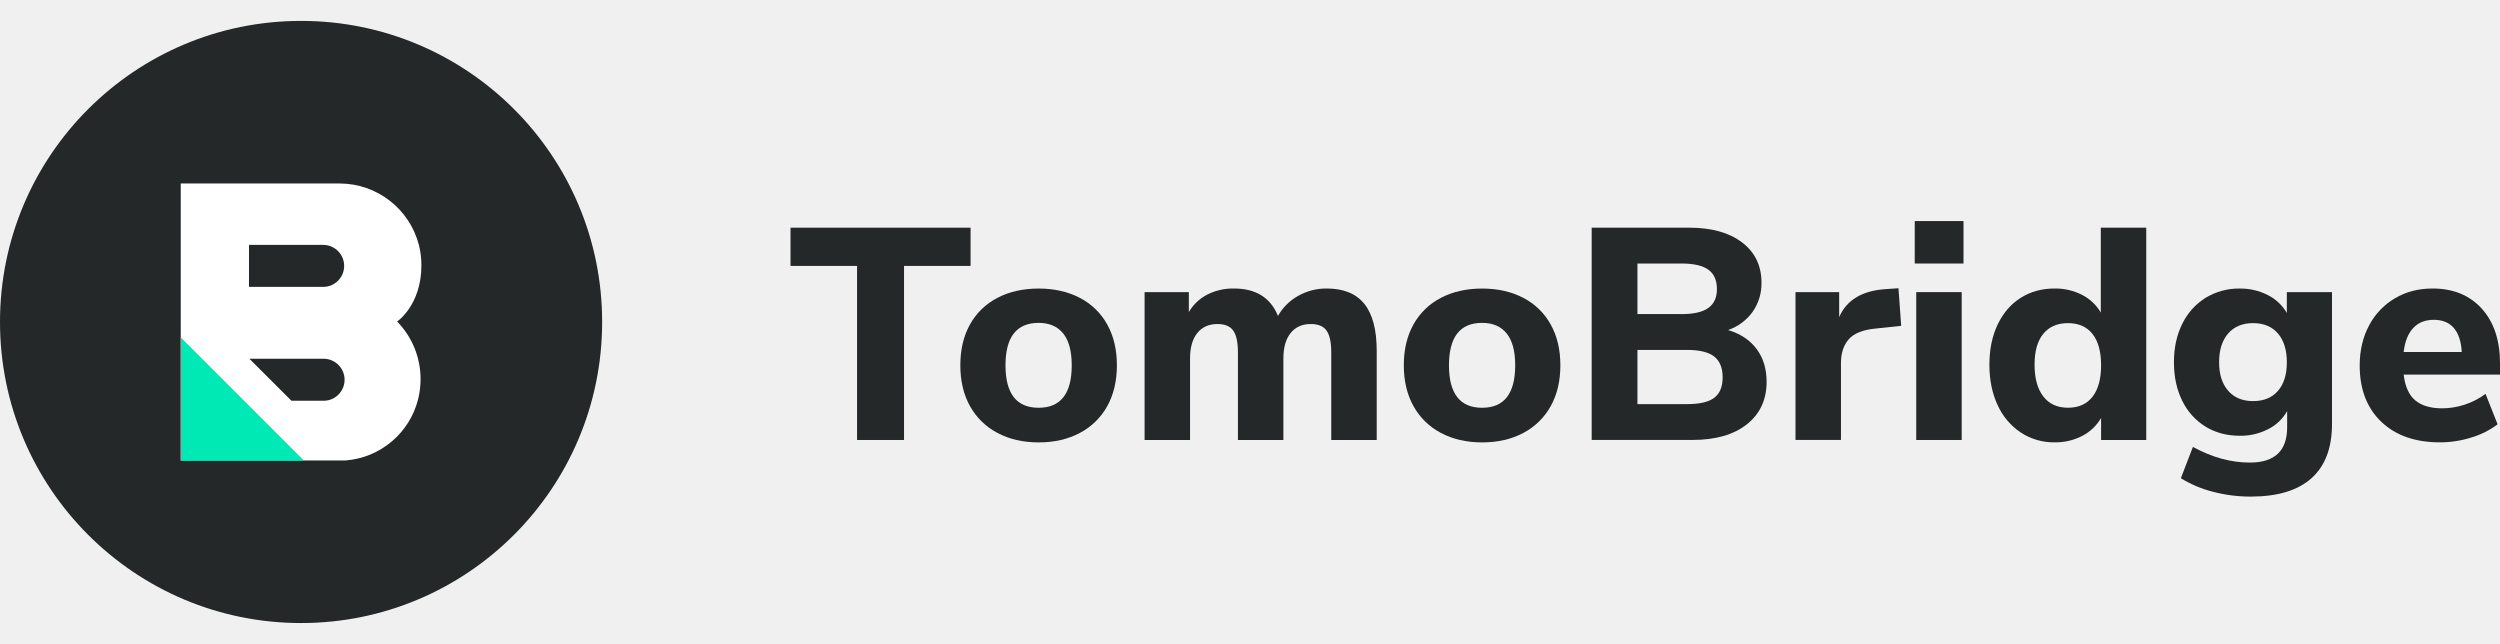
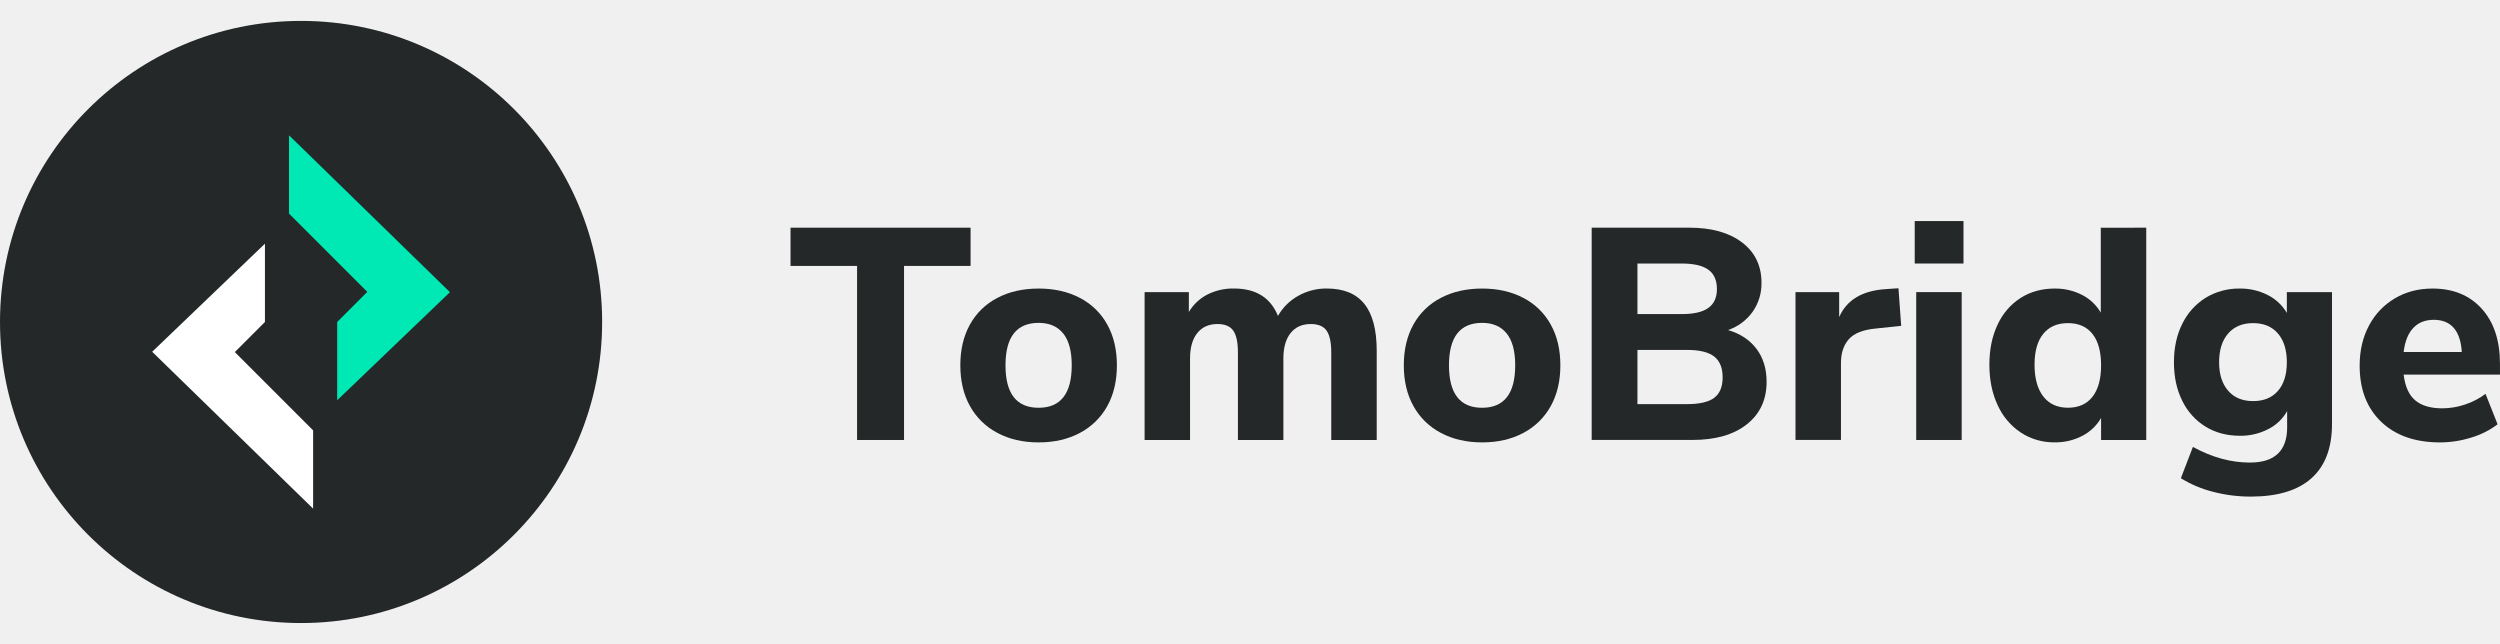
<svg xmlns="http://www.w3.org/2000/svg" width="132px" height="34px" viewBox="0 0 2075.92 500">
  <defs>
-     <style>.cls-1{fill:#242828;}.cls-2{fill:#fff;}.cls-3{fill:#00e8b4;}</style>
+     <style>.cls-1{fill:#242828;}.cls-2{fill:#00e8b4;}.cls-3{fill:#fff;}</style>
  </defs>
  <g id="Layer_2" data-name="Layer 2">
    <g id="Layer_1-2" data-name="Layer 1">
      <path class="cls-1" d="M711.68,348V203.46H656.43V171.71h149.5v31.75H750.68V348Z" />
-       <path class="cls-1" d="M828.18,342.09a55.3,55.3,0,0,1-22.75-22.25q-8-14.37-8-33.88t8-33.87A54.54,54.54,0,0,1,828.18,230q14.76-7.74,34.25-7.75T896.68,230a54.43,54.43,0,0,1,22.75,22.13q8,14.37,8,33.87t-8,33.88a55.19,55.19,0,0,1-22.75,22.25Q881.94,350,862.43,350T828.18,342.09ZM889.93,286q0-17.74-7.12-26.5t-20.38-8.75q-27.49,0-27.5,35.25t27.5,35.25Q889.94,321.21,889.93,286Z" />
+       <path class="cls-1" d="M828.18,342.09a55.24,55.24,0,0,1-22.75-22.25q-8-14.37-8-33.88t8-33.87A54.49,54.49,0,0,1,828.18,230q14.75-7.74,34.25-7.75T896.68,230a54.49,54.49,0,0,1,22.75,22.13q8,14.37,8,33.87t-8,33.88a55.24,55.24,0,0,1-22.75,22.25Q881.94,350,862.43,350T828.18,342.09ZM889.93,286q0-17.74-7.12-26.5t-20.38-8.75q-27.49,0-27.5,35.25t27.5,35.25Q889.93,321.21,889.93,286Z" />
      <path class="cls-1" d="M1132.93,235q10.24,12.75,10.25,39v74h-37.75V275.21q0-12.49-3.87-18t-13.13-5.5q-10.76,0-16.75,7.5t-6,21V348h-37.75V275.21q0-12.49-3.87-18t-13.13-5.5q-10.75,0-16.75,7.5t-6,21V348H950.43V225.21h36.75v16.5a38.42,38.42,0,0,1,15.38-14.5,47.32,47.32,0,0,1,22.12-5q27.25,0,36.5,22.75a43.91,43.91,0,0,1,16.75-16.62,47.17,47.17,0,0,1,23.75-6.13Q1122.68,222.21,1132.93,235Z" />
-       <path class="cls-1" d="M1196.43,342.09a55.24,55.24,0,0,1-22.75-22.25q-8-14.37-8-33.88t8-33.87A54.49,54.49,0,0,1,1196.43,230q14.74-7.74,34.25-7.75t34.25,7.75a54.49,54.49,0,0,1,22.75,22.13q8,14.37,8,33.87t-8,33.88a55.24,55.24,0,0,1-22.75,22.25q-14.75,7.88-34.25,7.87T1196.43,342.09ZM1258.18,286q0-17.74-7.12-26.5t-20.38-8.75q-27.5,0-27.5,35.25t27.5,35.25Q1258.18,321.21,1258.18,286Z" />
-       <path class="cls-1" d="M1458.56,272.34q8.37,11.13,8.37,27.37,0,22.26-16.37,35.25t-45.13,13h-83.75V171.71h81.25q27.49,0,43.63,12.25t16.12,33.5a40.63,40.63,0,0,1-7.37,24.13,41.87,41.87,0,0,1-20.38,15.12Q1450.17,261.21,1458.56,272.34Zm-98.88-28.88h36.75q15,0,22.13-5.12t7.12-15.63q0-11-7.12-16.12t-22.13-5.13h-36.75Zm63.75,69.5q7-5.25,7-17t-7-17.25q-7-5.49-22.5-5.5h-41.25v45h41.25Q1416.43,318.21,1423.43,313Z" />
+       <path class="cls-1" d="M1196.43,342.09a55.19,55.19,0,0,1-22.75-22.25q-8-14.37-8-33.88t8-33.87A54.43,54.43,0,0,1,1196.43,230q14.74-7.74,34.25-7.75t34.25,7.75a54.54,54.54,0,0,1,22.75,22.13q8,14.37,8,33.87t-8,33.88a55.3,55.3,0,0,1-22.75,22.25q-14.76,7.88-34.25,7.87T1196.43,342.09ZM1258.18,286q0-17.74-7.12-26.5t-20.38-8.75q-27.51,0-27.5,35.25t27.5,35.25Q1258.18,321.21,1258.18,286Z" />
+       <path class="cls-1" d="M1458.55,272.34q8.39,11.13,8.38,27.37,0,22.26-16.38,35.25t-45.12,13h-83.75V171.71h81.25q27.49,0,43.62,12.25t16.13,33.5a40.56,40.56,0,0,1-7.38,24.13,41.79,41.79,0,0,1-20.37,15.12Q1450.17,261.21,1458.55,272.34Zm-98.87-28.88h36.75q15,0,22.12-5.12t7.13-15.63q0-11-7.13-16.12t-22.12-5.13h-36.75Zm63.75,69.5q7-5.25,7-17t-7-17.25q-7-5.49-22.5-5.5h-41.25v45h41.25Q1416.43,318.21,1423.43,313Z" />
      <path class="cls-1" d="M1578.68,253.21l-21.25,2.25q-15.75,1.5-22.25,8.88t-6.5,19.62v64h-37.75V225.21h36.25V246q9.24-21.24,38.25-23.25l11-.75Z" />
-       <path class="cls-1" d="M1589.93,166.21h40.5v35.25h-40.5ZM1591.18,348V225.21h37.75V348Z" />
-       <path class="cls-1" d="M1782.18,171.71V348h-37.5V329.71a38.42,38.42,0,0,1-15.63,14.88,48,48,0,0,1-22.87,5.37,50.08,50.08,0,0,1-28.13-8.12,53.9,53.9,0,0,1-19.25-22.75q-6.88-14.62-6.87-33.63t6.87-33.37q6.87-14.37,19.13-22.13t28.25-7.75a48.4,48.4,0,0,1,22.62,5.25,37.68,37.68,0,0,1,15.63,14.75v-70.5Zm-44.63,140.38q7.13-9.12,7.13-26.13t-7.13-26q-7.12-9-20.37-9t-20.5,8.88q-7.26,8.88-7.25,25.62,0,17,7.25,26.38t20.5,9.37Q1730.43,321.21,1737.55,312.09Z" />
-       <path class="cls-1" d="M1936.42,225.21v109.5q0,29.75-17,45T1869.17,395a123,123,0,0,1-31.62-4,95.46,95.46,0,0,1-26.63-11.25l10-26q23.76,13,47.25,13,31,0,31-29.25V324a37,37,0,0,1-15.75,15,49.82,49.82,0,0,1-23.5,5.5q-16,0-28.37-7.5a51.39,51.39,0,0,1-19.38-21.37q-7-13.87-7-32.13t7-32.12a52.24,52.24,0,0,1,19.38-21.5,53,53,0,0,1,28.37-7.63,49.59,49.59,0,0,1,23.13,5.38,38.06,38.06,0,0,1,15.87,14.87V225.21Zm-44.87,82q7.37-8.49,7.37-23.75t-7.37-23.87q-7.38-8.62-20.63-8.63t-20.75,8.63q-7.5,8.63-7.5,23.87,0,15,7.5,23.63t20.75,8.62Q1884.18,315.71,1891.55,307.21Z" />
-       <path class="cls-1" d="M2075.92,293.71h-80q1.74,14.76,9.63,21.38t22.37,6.62a59.49,59.49,0,0,0,18.88-3.12,60.58,60.58,0,0,0,17.12-8.88l10,25.25a68,68,0,0,1-21.87,11,86.77,86.77,0,0,1-25.88,4q-31,0-48.87-17.12t-17.88-46.63q0-18.75,7.75-33.25a56.8,56.8,0,0,1,21.5-22.62q13.74-8.13,31.25-8.13,25.74,0,40.88,16.75t15.12,45.5Zm-72.12-38.62q-6.37,6.87-7.88,19.87h48.25q-.75-13.24-6.62-20t-16.63-6.75Q2010.17,248.21,2003.8,255.09Z" />
+       <path class="cls-1" d="M1589.92,166.21h40.5v35.25h-40.5ZM1591.17,348V225.21h37.75V348Z" />
+       <path class="cls-1" d="M1782.17,171.71V348h-37.5V329.71a38.33,38.33,0,0,1-15.62,14.88,48.08,48.08,0,0,1-22.88,5.37,50,50,0,0,1-28.12-8.12,53.9,53.9,0,0,1-19.25-22.75q-6.88-14.62-6.88-33.63t6.88-33.37A52,52,0,0,1,1677.92,230q12.25-7.74,28.25-7.75a48.41,48.41,0,0,1,22.63,5.25,37.59,37.59,0,0,1,15.62,14.75v-70.5Zm-44.62,140.38q7.13-9.12,7.12-26.13t-7.12-26q-7.12-9-20.38-9t-20.5,8.88q-7.25,8.88-7.25,25.62,0,17,7.25,26.38t20.5,9.37Q1730.43,321.21,1737.55,312.09Z" />
+       <path class="cls-1" d="M1936.42,225.21v109.5q0,29.75-17,45T1869.17,395a123,123,0,0,1-31.62-4,95.46,95.46,0,0,1-26.63-11.25l10-26q23.74,13,47.25,13,31,0,31-29.25V324a37,37,0,0,1-15.75,15,49.82,49.82,0,0,1-23.5,5.5q-16,0-28.37-7.5a51.39,51.39,0,0,1-19.38-21.37q-7-13.87-7-32.13t7-32.12a52.24,52.24,0,0,1,19.38-21.5,53,53,0,0,1,28.37-7.63,49.59,49.59,0,0,1,23.13,5.38,38.12,38.12,0,0,1,15.87,14.87V225.21Zm-44.87,82q7.37-8.49,7.37-23.75t-7.37-23.87q-7.38-8.62-20.63-8.63t-20.75,8.63q-7.5,8.63-7.5,23.87,0,15,7.5,23.63t20.75,8.62Q1884.17,315.71,1891.55,307.21Z" />
+       <path class="cls-1" d="M2075.92,293.71h-80q1.74,14.76,9.62,21.38t22.38,6.62a59.43,59.43,0,0,0,18.87-3.12,60.64,60.64,0,0,0,17.13-8.88l10,25.25A68,68,0,0,1,2052,346a86.66,86.66,0,0,1-25.87,4q-31,0-48.88-17.12t-17.87-46.63q0-18.75,7.75-33.25a56.8,56.8,0,0,1,21.5-22.62q13.74-8.13,31.25-8.13,25.74,0,40.87,16.75t15.13,45.5Zm-72.13-38.62q-6.37,6.87-7.87,19.87h48.25q-.75-13.24-6.63-20t-16.62-6.75Q2010.17,248.21,2003.79,255.09Z" />
      <circle class="cls-1" cx="250" cy="250" r="250" />
-       <path class="cls-2" d="M349.91,203.06a69,69,0,0,0-2-16.76,68.16,68.16,0,0,0-66-51.3H150.09V365H286.88a67.55,67.55,0,0,0,60.35-51,69.62,69.62,0,0,0,2-16.77,68.34,68.34,0,0,0-19.46-47.6S349.91,236.08,349.91,203.06ZM206.75,186h62a17.44,17.44,0,0,1,0,34.87h-62Zm62.36,129.42H242l-34.89-34.87h62a17.44,17.44,0,0,1,0,34.87Z" />
-       <polygon class="cls-3" points="150.09 262.78 150.09 365 252.31 365 150.09 262.78" />
+       <polygon class="cls-2" points="280 250 305 225 240 160 240 95 373.63 225.26 280 315 280 250" />
+       <polygon class="cls-3" points="220 250 195 275 260 340 260 405 126.37 274.74 220 185 220 250" />
    </g>
  </g>
</svg>
